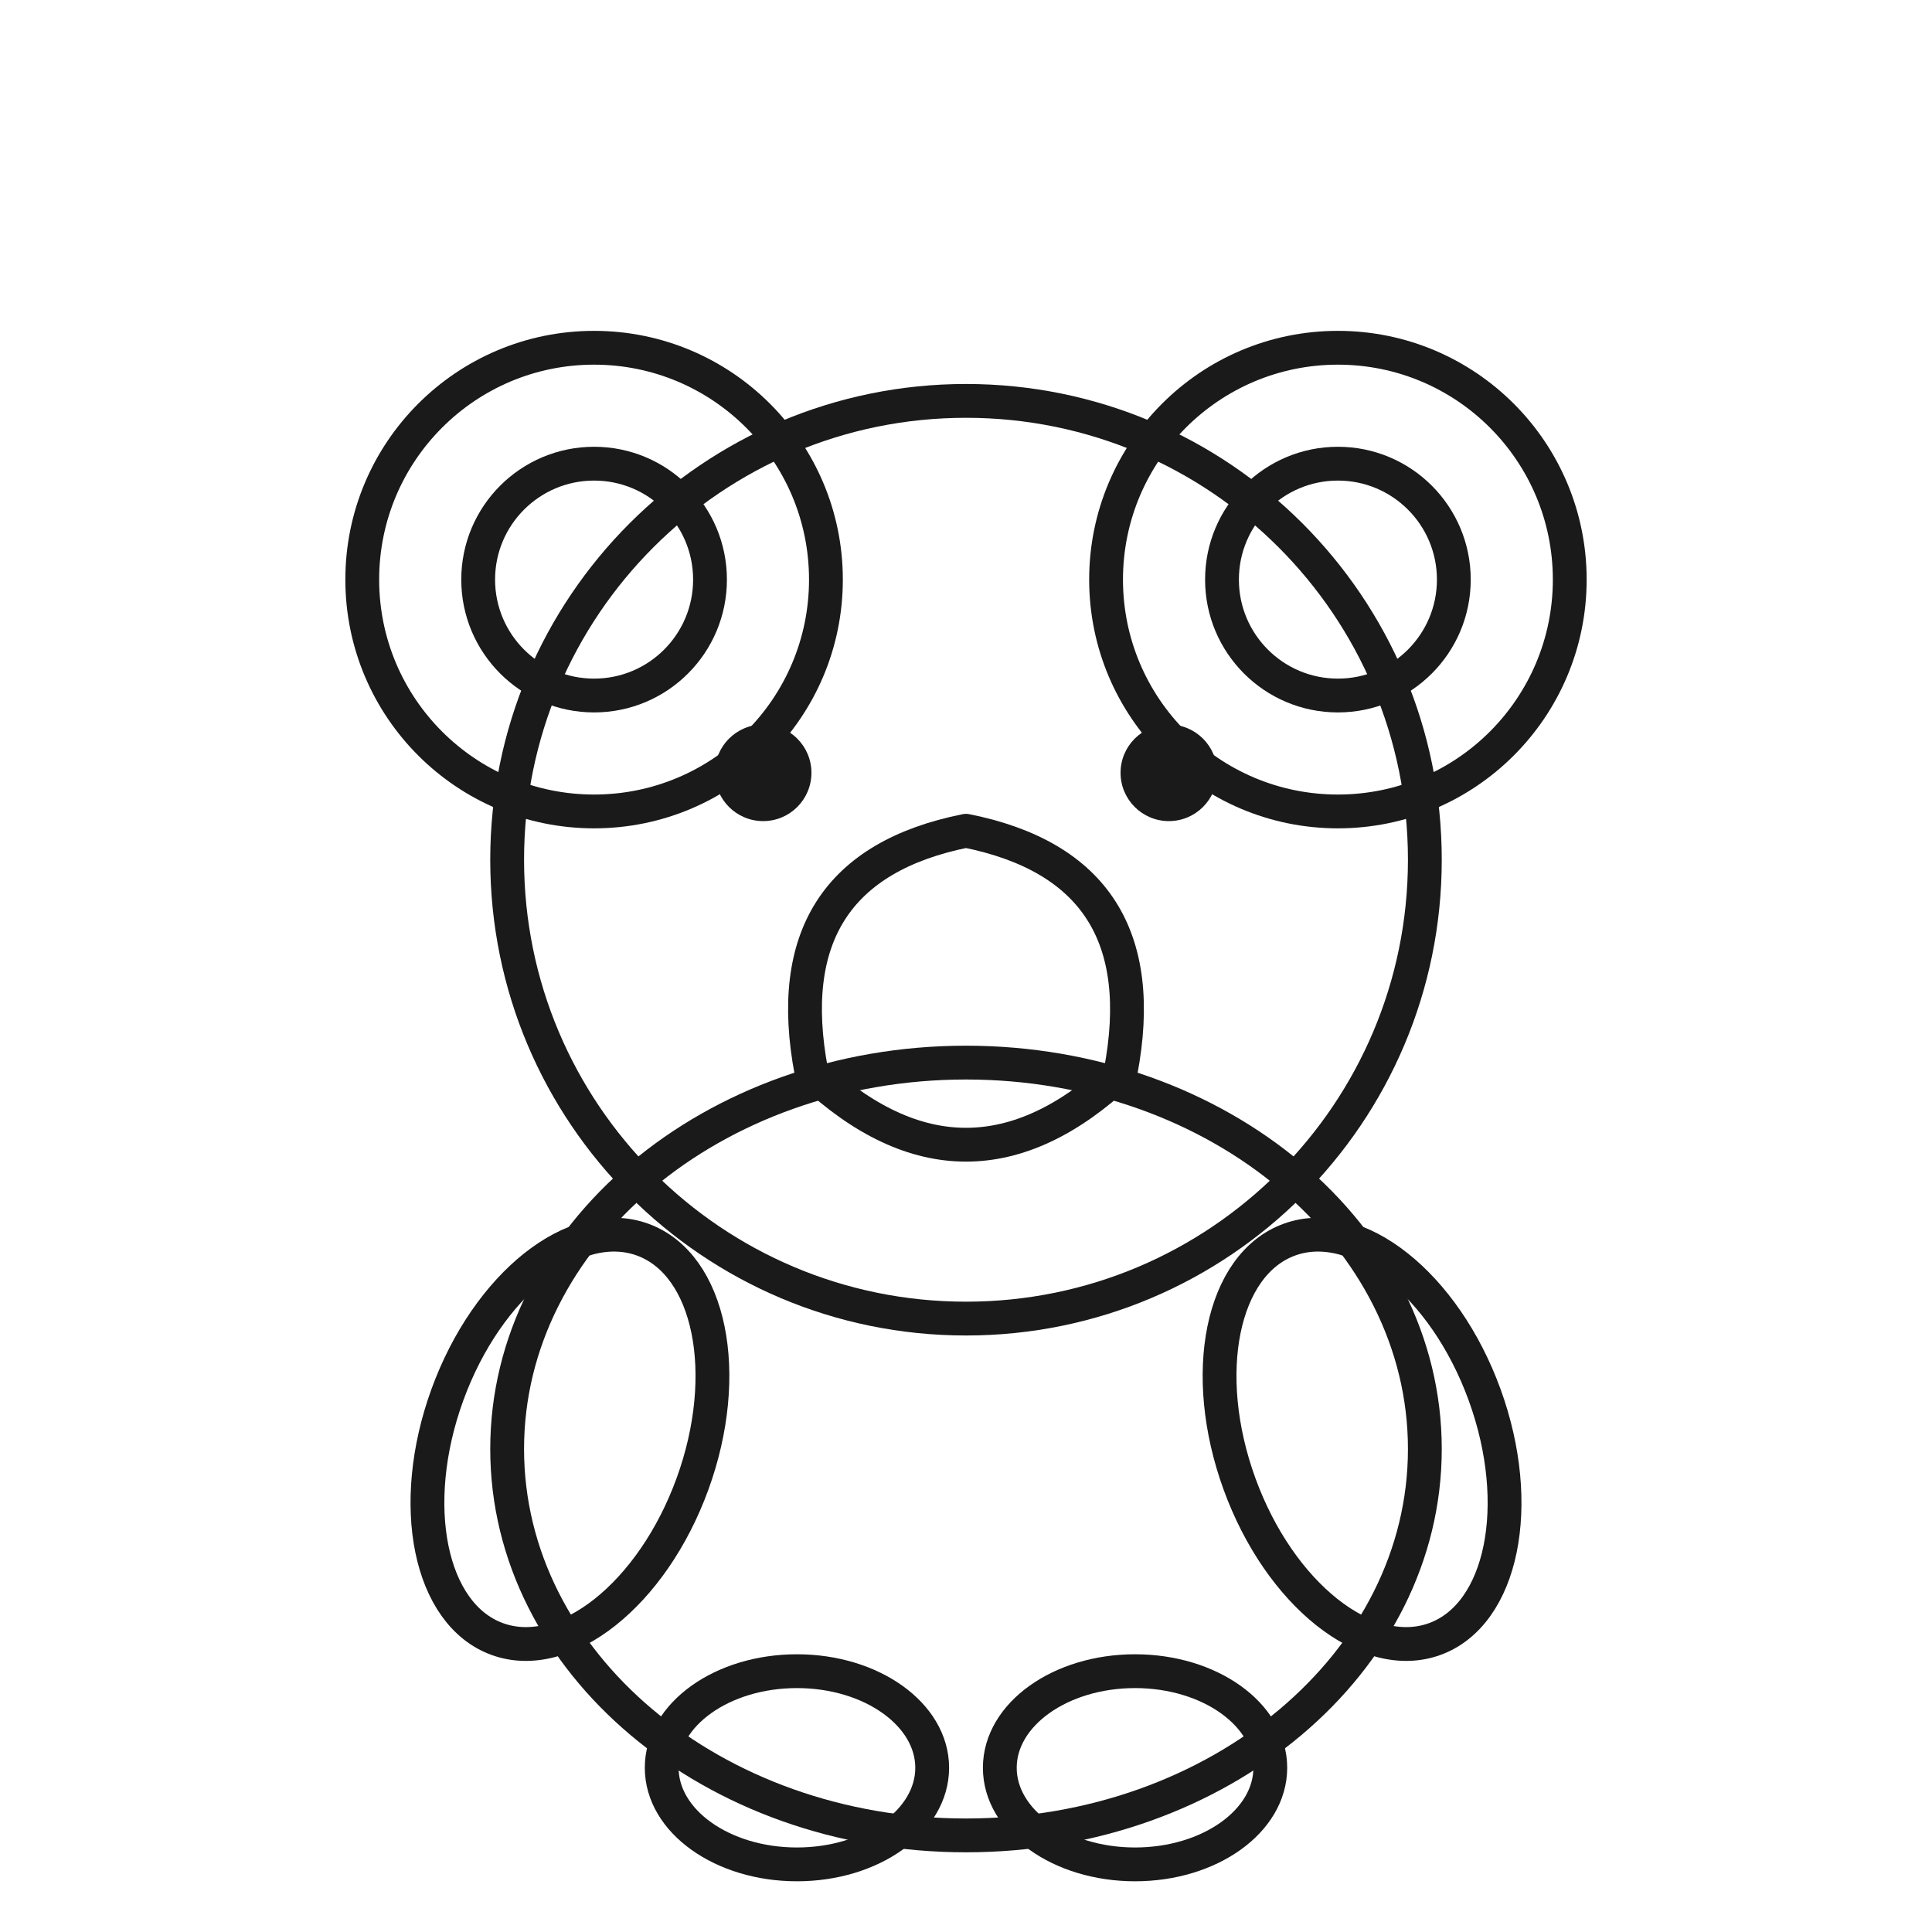
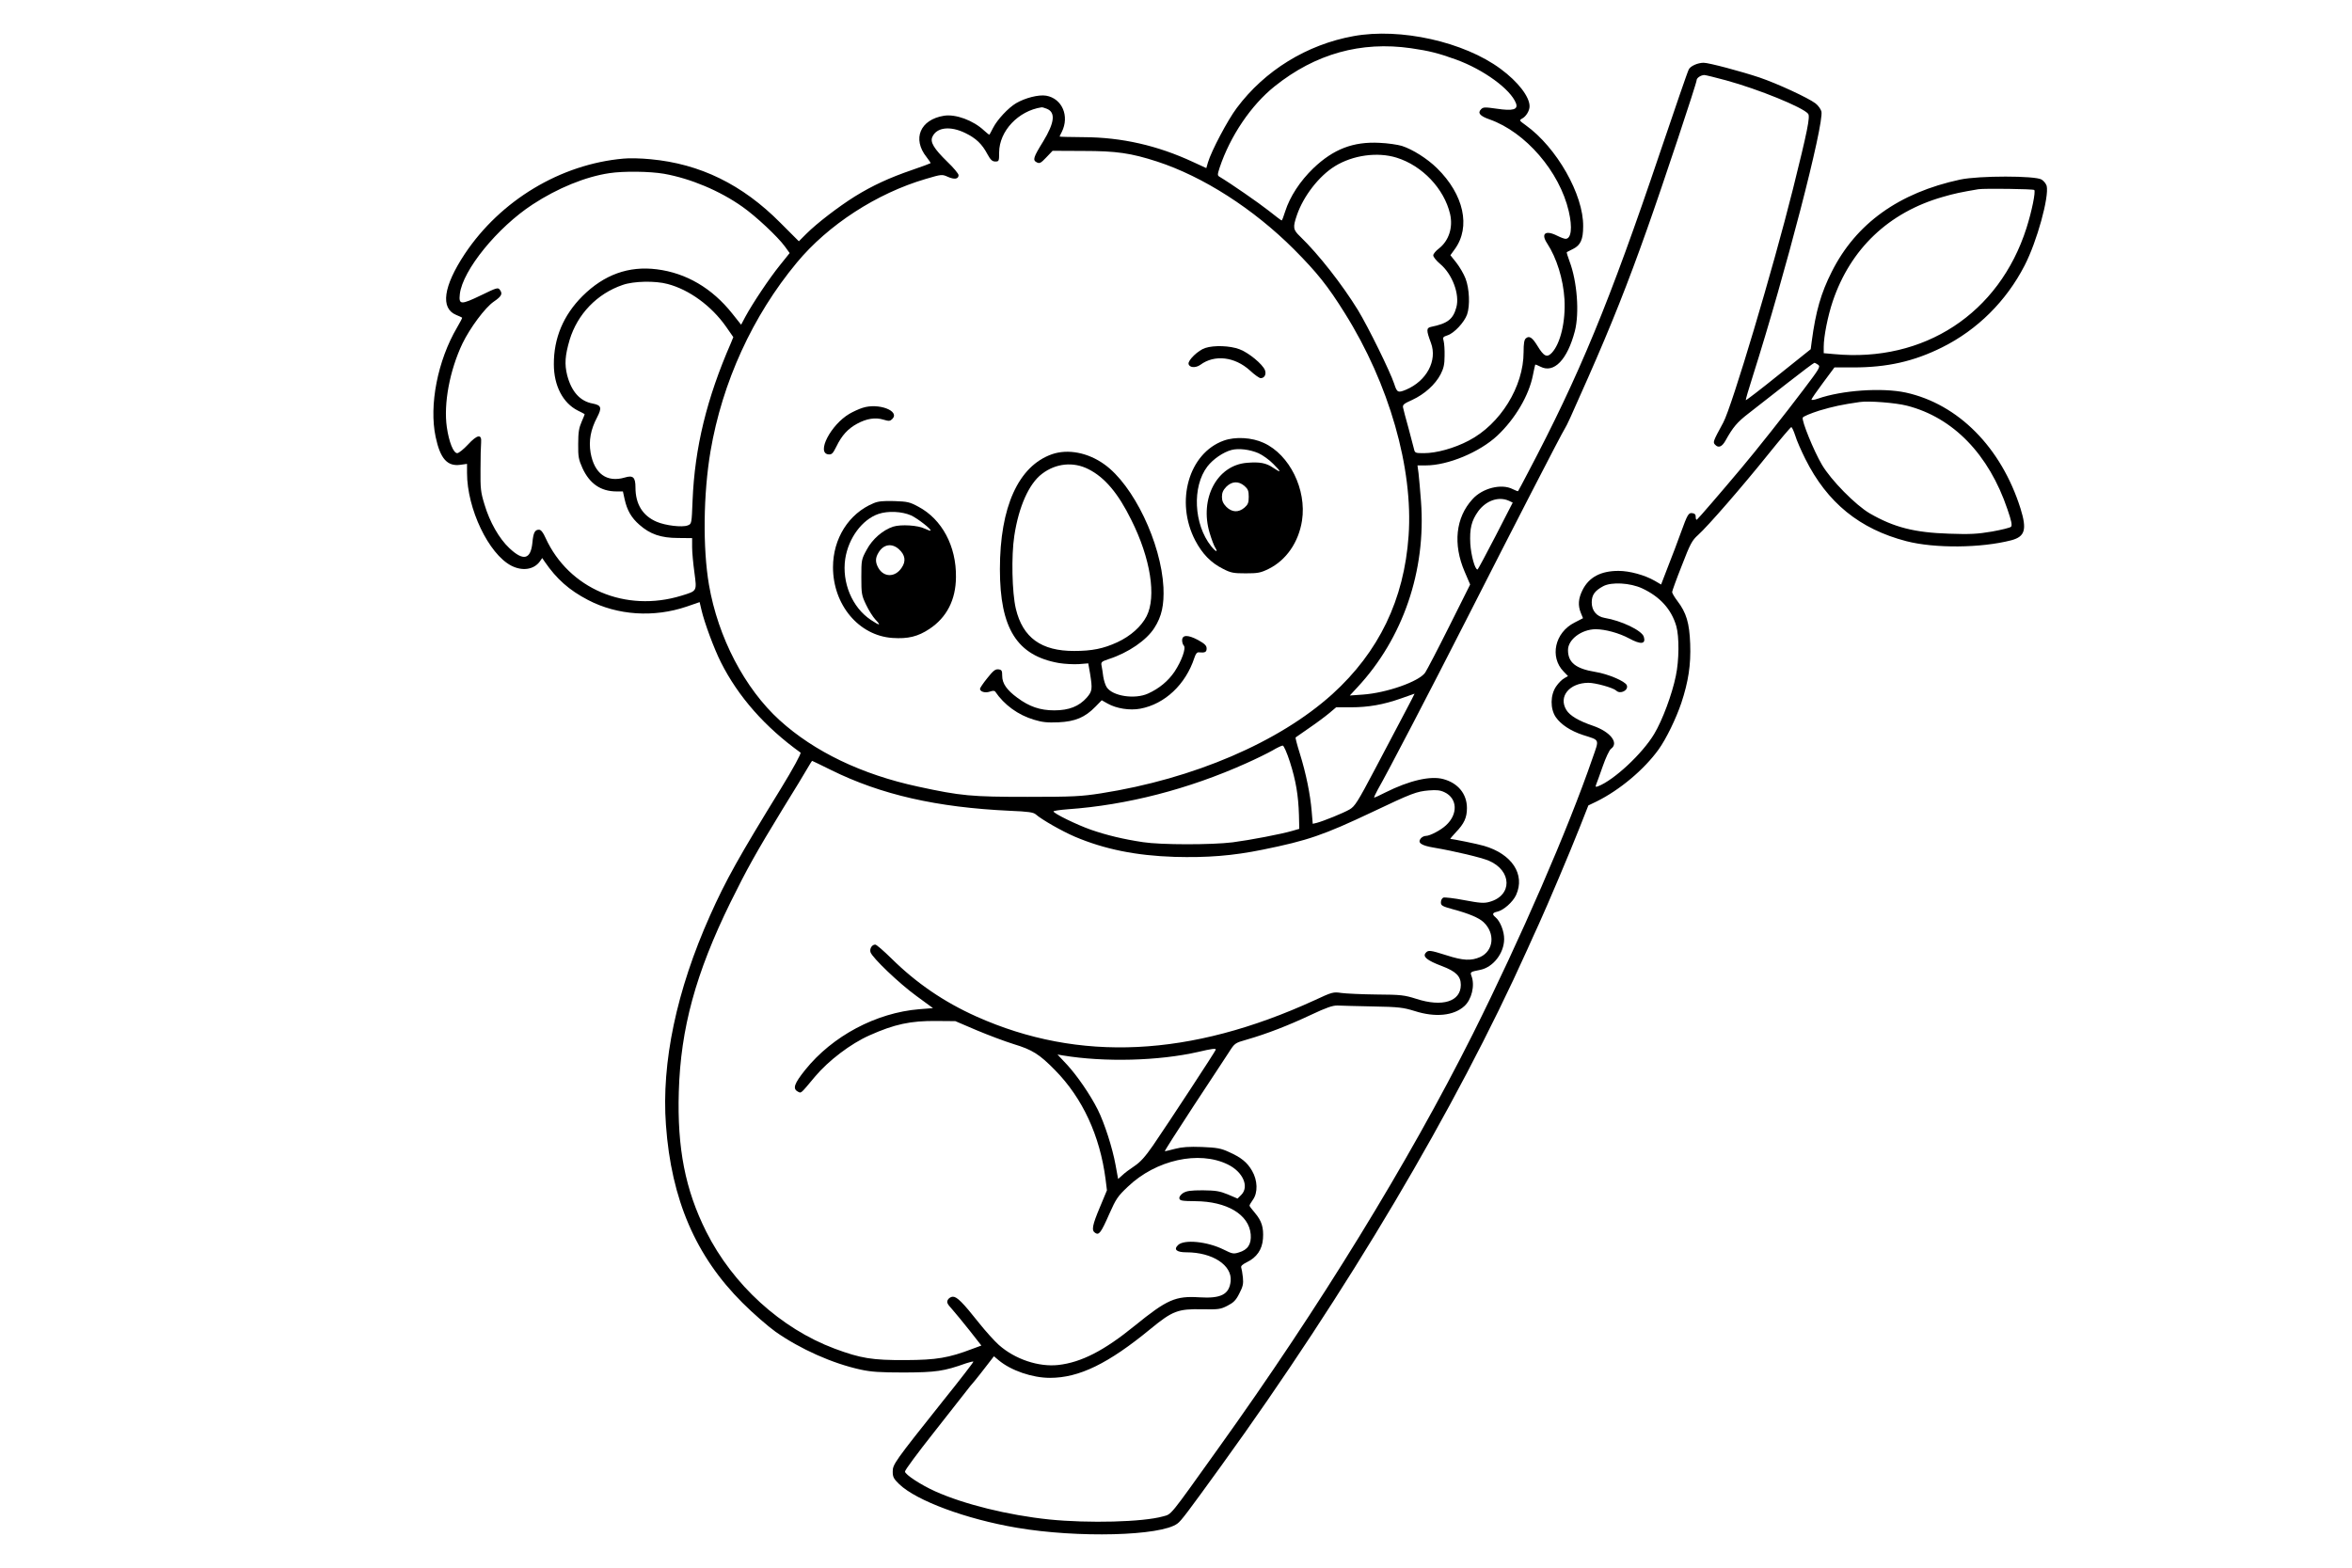
- <svg xmlns="http://www.w3.org/2000/svg" viewBox="0 0 400 400">
-   <g fill="none" stroke="#1a1a1a" stroke-width="7" stroke-linejoin="round" stroke-linecap="round">
-     <ellipse cx="200" cy="300" rx="95" ry="80" />
-     <ellipse cx="118" cy="298" rx="27" ry="44" transform="rotate(20 118 298)" />
-     <ellipse cx="282" cy="298" rx="27" ry="44" transform="rotate(-20 282 298)" />
-     <ellipse cx="165" cy="366" rx="28" ry="20" />
-     <ellipse cx="235" cy="366" rx="28" ry="20" />
-     <circle cx="123" cy="120" r="48" />
-     <circle cx="277" cy="120" r="48" />
-     <circle cx="123" cy="120" r="24" />
-     <circle cx="277" cy="120" r="24" />
-     <circle cx="200" cy="178" r="95" />
-     <path d="M200 172 q-40 8 -32 50 q32 30 64 0 q8 -42 -32 -50 Z" />
-     <circle cx="158" cy="160" r="10" fill="#1a1a1a" stroke="none" />
-     <circle cx="242" cy="160" r="10" fill="#1a1a1a" stroke="none" />
+ <svg xmlns="http://www.w3.org/2000/svg" version="1.0" width="1536pt" height="1024pt" viewBox="0 0 1536 1024" preserveAspectRatio="xMidYMid meet">
+   <g transform="translate(0,1024) scale(0.1,-0.1)" fill="#000000" stroke="none">
+     <path d="M8839 10004 c-304 -55 -579 -224 -762 -469 -59 -78 -166 -281 -188 -355 l-11 -38 -87 40 c-232 108 -466 161 -713 162 -87 1 -158 2 -158 4 0 2 6 15 14 30 52 104 2 219 -102 237 -49 8 -136 -14 -196 -49 -51 -30 -123 -107 -151 -162 -11 -21 -21 -41 -23 -43 -1 -3 -17 9 -35 26 -71 67 -186 109 -262 97 -156 -25 -209 -151 -114 -270 16 -20 28 -39 26 -40 -2 -2 -56 -22 -120 -44 -149 -51 -259 -102 -374 -173 -107 -67 -248 -175 -317 -244 l-49 -49 -121 121 c-248 250 -524 385 -848 415 -60 6 -139 8 -176 4 -411 -36 -804 -273 -1037 -623 -140 -212 -160 -355 -56 -398 20 -8 37 -16 39 -18 2 -1 -13 -30 -33 -64 -127 -216 -184 -508 -140 -715 30 -142 76 -194 162 -182 l43 6 0 -59 c0 -234 141 -529 289 -606 72 -37 147 -26 186 27 l16 23 17 -25 c77 -112 159 -185 282 -249 193 -101 431 -116 645 -43 l84 29 12 -51 c19 -83 83 -255 127 -342 113 -225 289 -424 520 -590 6 -4 -48 -104 -129 -236 -272 -442 -360 -599 -462 -828 -219 -490 -318 -961 -288 -1368 35 -488 195 -858 500 -1162 69 -69 167 -154 216 -189 161 -113 371 -207 555 -247 68 -15 126 -19 285 -19 207 1 259 8 404 60 24 8 46 13 48 11 2 -2 -87 -118 -199 -257 -316 -397 -328 -414 -328 -461 0 -36 6 -47 43 -83 113 -108 437 -228 767 -284 398 -68 941 -54 1049 27 25 18 64 70 286 377 824 1140 1529 2329 1998 3370 25 55 59 132 77 170 54 118 204 472 265 627 l58 147 54 26 c150 74 310 208 405 340 50 70 113 200 148 303 46 139 63 249 58 386 -5 137 -25 204 -84 281 -19 25 -34 51 -34 58 0 6 28 84 63 172 55 143 67 165 106 200 64 57 293 321 459 528 78 97 146 177 150 177 5 0 16 -25 26 -55 9 -31 39 -99 66 -153 143 -286 355 -458 660 -537 186 -48 488 -45 685 6 90 24 103 70 60 208 -126 399 -407 682 -750 757 -156 33 -416 15 -573 -40 -23 -8 -42 -11 -42 -6 0 5 34 54 75 109 l75 101 122 0 c223 0 396 39 581 131 231 115 419 302 539 535 81 157 161 449 144 520 -4 13 -18 32 -33 41 -40 26 -410 26 -532 0 -400 -86 -680 -287 -838 -601 -71 -140 -105 -260 -131 -454 l-7 -53 -210 -168 c-115 -93 -212 -167 -214 -165 -2 1 19 74 47 161 211 665 465 1643 447 1725 -4 15 -21 39 -39 53 -48 36 -246 128 -366 169 -120 40 -330 96 -364 96 -38 0 -86 -21 -97 -43 -7 -11 -91 -257 -189 -546 -329 -975 -525 -1450 -863 -2091 -33 -63 -61 -116 -63 -118 -1 -2 -17 4 -35 13 -73 38 -198 7 -263 -66 -110 -120 -128 -294 -51 -473 l36 -84 -137 -274 c-75 -150 -146 -286 -157 -302 -41 -58 -251 -132 -407 -143 l-85 -6 50 54 c297 319 449 761 415 1214 -5 72 -13 154 -16 183 l-7 52 54 0 c145 0 351 86 467 194 116 109 207 262 233 396 7 36 14 66 15 68 1 2 17 -4 34 -13 88 -46 176 45 225 233 30 118 15 323 -35 455 -12 32 -20 59 -18 60 1 1 21 11 43 22 47 24 64 61 64 146 3 207 -173 516 -375 661 -43 31 -44 32 -23 44 25 13 48 51 48 79 1 62 -75 161 -189 245 -239 177 -655 270 -961 214z m376 -79 c118 -17 181 -33 294 -74 181 -66 356 -194 391 -285 16 -42 -19 -52 -126 -36 -77 11 -88 11 -102 -4 -24 -24 -7 -44 56 -66 235 -83 457 -341 517 -600 25 -108 16 -180 -21 -180 -8 0 -32 9 -54 20 -77 39 -109 15 -66 -50 62 -95 105 -233 113 -365 8 -145 -26 -288 -82 -349 -32 -34 -52 -25 -94 44 -34 56 -54 69 -76 50 -11 -9 -15 -34 -15 -90 0 -225 -152 -471 -358 -578 -95 -50 -211 -82 -293 -82 -56 0 -59 1 -65 28 -4 15 -20 77 -36 137 -17 61 -33 120 -35 132 -4 19 4 26 60 51 80 37 150 100 185 167 20 39 26 65 26 120 1 39 -2 82 -6 97 -7 24 -5 28 26 38 43 14 109 85 127 136 20 58 15 169 -10 234 -11 30 -39 77 -60 104 l-39 49 29 40 c105 145 59 356 -116 528 -64 63 -159 123 -230 146 -27 8 -93 18 -146 20 -172 9 -301 -41 -432 -166 -87 -84 -153 -185 -184 -282 -10 -32 -20 -59 -23 -59 -3 0 -41 29 -85 64 -66 52 -248 178 -320 221 -15 9 -15 13 0 60 69 206 205 408 359 531 266 213 564 296 891 249z m2058 -210 c212 -58 501 -176 535 -218 15 -17 -5 -115 -99 -492 -130 -521 -399 -1422 -455 -1525 -69 -127 -69 -129 -52 -146 21 -22 44 -12 66 27 49 88 76 121 153 180 46 36 160 125 252 197 93 73 172 132 176 132 4 0 15 -6 25 -13 16 -12 7 -26 -96 -162 -112 -149 -318 -409 -408 -515 -125 -149 -281 -330 -288 -334 -5 -3 -8 5 -8 17 1 15 -6 23 -21 25 -26 4 -32 -6 -77 -130 -18 -51 -55 -148 -81 -214 l-47 -122 -41 24 c-66 38 -165 65 -237 65 -116 0 -193 -41 -235 -125 -28 -56 -31 -101 -11 -150 l14 -34 -56 -29 c-128 -65 -163 -224 -71 -319 l29 -30 -24 -14 c-14 -7 -38 -31 -53 -53 -39 -56 -40 -146 -3 -201 33 -48 96 -90 178 -117 112 -36 107 -23 62 -152 -159 -462 -470 -1178 -782 -1802 -420 -837 -998 -1780 -1665 -2710 -321 -449 -300 -424 -358 -440 -131 -37 -486 -46 -743 -20 -269 28 -555 99 -743 183 -96 43 -199 111 -199 130 0 10 84 123 186 252 102 129 197 251 212 270 14 19 40 51 57 70 16 20 52 64 78 99 l48 62 31 -26 c80 -67 219 -115 335 -115 190 0 380 92 657 320 144 118 179 131 336 128 108 -2 121 0 166 23 39 20 55 35 77 79 24 46 28 64 24 105 -3 28 -8 57 -11 65 -4 10 8 21 36 35 65 31 101 83 106 154 5 73 -8 116 -53 169 -19 22 -35 43 -35 47 0 4 10 21 22 38 34 47 31 127 -5 189 -32 56 -72 88 -153 124 -50 23 -77 28 -174 32 -85 3 -131 0 -176 -12 -34 -9 -64 -16 -67 -16 -4 0 81 132 186 293 106 160 210 320 232 353 39 61 39 61 119 84 126 36 271 92 417 161 102 48 143 62 174 61 22 -1 126 -4 230 -6 171 -3 199 -7 274 -30 134 -43 255 -31 324 32 48 43 70 135 47 196 -10 27 -9 28 57 41 84 17 155 108 156 200 1 51 -26 119 -57 144 -23 19 -20 29 12 36 41 9 102 63 123 109 61 134 -27 268 -210 321 -40 12 -202 45 -219 45 -3 0 12 19 35 43 55 57 73 96 73 159 0 92 -58 163 -154 189 -84 23 -222 -9 -378 -87 -37 -19 -70 -34 -73 -34 -4 0 7 24 23 53 64 111 346 653 577 1107 307 604 623 1218 644 1250 16 26 33 63 153 335 150 340 258 611 385 970 102 287 323 952 323 971 0 15 27 33 50 34 8 0 73 -16 143 -35z m-4438 -185 c60 -23 53 -90 -23 -215 -64 -103 -69 -121 -42 -135 19 -10 27 -6 63 32 l41 43 201 -1 c216 0 311 -14 481 -69 301 -98 630 -309 895 -574 150 -151 220 -238 331 -416 290 -462 448 -1015 417 -1454 -29 -418 -194 -759 -498 -1035 -348 -314 -905 -553 -1511 -648 -129 -20 -181 -23 -480 -23 -366 0 -434 6 -715 67 -367 79 -677 228 -903 433 -229 208 -403 542 -462 885 -41 239 -37 594 10 872 77 452 275 885 564 1233 204 246 521 452 841 546 105 31 107 31 145 14 43 -19 70 -15 70 11 0 9 -33 49 -74 88 -87 85 -113 128 -97 162 28 63 117 73 215 25 70 -34 109 -71 145 -139 20 -37 32 -47 51 -47 24 0 25 3 25 60 1 139 125 271 277 294 4 1 18 -3 33 -9z m2286 -320 c167 -52 310 -202 349 -368 20 -88 -8 -175 -74 -226 -20 -15 -36 -35 -36 -44 0 -10 20 -35 45 -56 79 -66 129 -198 106 -283 -21 -78 -57 -106 -165 -128 -32 -7 -32 -22 -1 -105 43 -115 -28 -249 -164 -306 -51 -21 -58 -18 -76 39 -27 81 -169 370 -237 482 -103 167 -255 362 -377 480 -47 45 -49 59 -21 141 43 124 144 254 247 318 118 73 279 95 404 56z m-4785 -105 c174 -31 365 -111 513 -216 87 -61 230 -195 276 -258 l32 -44 -65 -81 c-67 -83 -175 -244 -225 -336 l-27 -51 -58 73 c-132 166 -301 265 -493 289 -184 23 -344 -35 -485 -175 -125 -125 -188 -275 -187 -446 0 -139 59 -253 157 -302 22 -11 42 -21 44 -23 1 -1 -8 -24 -20 -51 -17 -39 -22 -68 -22 -144 -1 -84 3 -102 28 -158 47 -102 120 -152 223 -152 l41 0 11 -50 c16 -73 44 -122 97 -168 69 -61 140 -86 252 -86 l92 -1 0 -60 c0 -33 7 -107 15 -165 16 -123 19 -119 -85 -151 -365 -112 -735 45 -887 377 -16 36 -30 54 -43 54 -27 0 -37 -19 -43 -84 -11 -111 -59 -123 -151 -36 -66 62 -128 170 -162 285 -25 81 -27 104 -26 230 0 77 2 156 4 175 5 57 -25 52 -86 -14 -29 -31 -60 -56 -70 -56 -25 0 -54 73 -68 170 -22 154 19 371 102 546 50 103 148 235 205 274 50 34 59 51 40 76 -12 18 -19 16 -124 -35 -131 -63 -146 -63 -138 8 18 156 246 436 476 586 162 106 345 181 501 204 92 14 262 12 356 -4z m8949 -106 c10 -11 -16 -139 -51 -249 -178 -558 -669 -879 -1256 -823 l-68 6 0 42 c0 67 27 202 59 297 116 343 365 580 716 681 78 23 123 32 235 51 39 6 358 2 365 -5z m-8925 -614 c141 -37 286 -143 381 -278 l48 -69 -15 -37 c-159 -364 -237 -686 -251 -1029 -6 -154 -6 -154 -32 -164 -36 -14 -145 -1 -203 24 -91 39 -138 115 -138 224 0 67 -16 81 -69 65 -118 -35 -200 25 -224 162 -13 78 0 151 43 232 32 62 27 78 -29 89 -83 15 -139 78 -167 185 -18 73 -14 128 16 231 51 168 179 302 347 359 71 25 212 28 293 6z m8094 -795 c301 -77 535 -318 656 -677 26 -75 32 -105 23 -114 -6 -6 -62 -20 -124 -31 -94 -16 -143 -19 -279 -14 -226 7 -361 41 -520 133 -92 54 -253 217 -312 318 -54 92 -133 287 -125 307 3 8 52 28 108 46 91 27 146 39 264 56 59 9 236 -5 309 -24z m-2600 -621 l25 -12 -112 -218 c-62 -120 -115 -219 -118 -219 -17 0 -42 93 -47 168 -5 99 7 150 52 213 52 70 133 98 200 68z m870 -572 c116 -54 191 -136 223 -246 20 -69 19 -225 -3 -327 -24 -118 -87 -288 -141 -378 -77 -129 -264 -303 -367 -342 -16 -6 -18 -4 -12 12 4 10 24 64 43 119 19 55 43 106 54 114 53 38 -4 111 -117 150 -94 32 -152 66 -175 104 -53 87 20 176 144 177 46 0 162 -32 182 -51 26 -26 82 2 69 35 -10 26 -123 74 -205 87 -128 21 -179 61 -179 143 0 69 88 135 180 136 63 0 154 -25 219 -60 77 -42 111 -38 96 11 -13 41 -147 105 -256 123 -52 9 -84 47 -84 101 0 48 19 76 75 106 54 29 176 22 254 -14z m-1551 -814 c-37 -71 -124 -236 -194 -368 -113 -214 -131 -242 -165 -262 -41 -24 -173 -77 -215 -88 l-26 -6 -7 83 c-9 109 -37 247 -77 375 -18 57 -30 104 -28 106 2 2 42 30 89 62 47 32 106 76 131 97 l45 38 96 0 c114 0 212 17 328 58 47 16 86 30 88 31 1 0 -28 -56 -65 -126z m-749 -320 c39 -122 55 -218 59 -347 l2 -90 -45 -13 c-71 -21 -275 -60 -390 -75 -137 -17 -469 -17 -585 1 -127 19 -236 45 -340 81 -94 33 -245 107 -245 120 0 4 42 10 94 14 384 27 788 131 1166 301 63 28 140 66 170 83 30 18 60 32 67 32 7 0 28 -48 47 -107z m-2998 -52 c327 -162 692 -245 1169 -267 123 -5 154 -10 170 -24 37 -33 170 -109 254 -145 193 -82 400 -124 651 -132 213 -6 380 7 576 47 296 60 399 96 714 245 263 125 291 135 371 142 50 4 74 2 103 -12 84 -40 89 -143 9 -216 -34 -32 -105 -69 -131 -69 -11 0 -25 -7 -33 -16 -24 -29 2 -47 87 -61 135 -23 307 -64 357 -85 152 -65 155 -228 4 -269 -35 -10 -62 -8 -163 11 -67 13 -129 20 -138 17 -9 -4 -16 -17 -16 -31 0 -21 8 -26 81 -46 101 -27 167 -55 197 -83 78 -73 67 -187 -21 -228 -59 -26 -112 -24 -220 11 -108 34 -120 36 -137 15 -20 -24 10 -49 106 -85 92 -35 124 -66 124 -123 0 -109 -120 -147 -292 -91 -76 24 -98 27 -258 28 -96 1 -200 6 -230 10 -53 8 -60 6 -176 -48 -810 -371 -1536 -406 -2207 -106 -212 95 -392 218 -555 379 -51 50 -98 91 -106 91 -22 0 -38 -27 -31 -50 12 -36 185 -202 299 -285 l109 -80 -89 -7 c-282 -23 -568 -175 -746 -397 -71 -89 -83 -122 -48 -141 23 -12 16 -18 112 97 88 105 234 216 356 270 163 73 269 96 439 94 l122 -1 138 -59 c76 -32 185 -73 243 -91 122 -37 168 -66 270 -170 180 -183 293 -428 330 -712 l9 -73 -45 -108 c-51 -121 -57 -154 -32 -170 25 -17 38 0 93 125 43 97 55 115 121 177 183 175 464 237 652 145 99 -48 142 -145 88 -199 l-24 -24 -63 27 c-54 22 -79 26 -164 27 -81 0 -106 -4 -129 -18 -16 -11 -26 -25 -24 -35 3 -15 18 -17 103 -18 207 -1 352 -87 363 -217 5 -64 -19 -101 -78 -118 -35 -11 -43 -9 -99 19 -107 53 -259 68 -298 29 -30 -29 -9 -47 55 -47 170 0 299 -84 289 -188 -9 -87 -63 -115 -204 -106 -157 10 -211 -14 -423 -186 -199 -162 -348 -239 -499 -256 -128 -14 -282 37 -388 131 -28 25 -86 89 -129 143 -107 135 -144 172 -171 172 -12 0 -27 -9 -33 -20 -9 -17 -4 -27 28 -62 21 -24 73 -87 115 -140 l76 -97 -57 -21 c-157 -60 -236 -73 -437 -74 -219 -1 -293 11 -465 75 -350 131 -664 417 -838 764 -137 274 -190 544 -179 914 12 413 110 773 337 1236 108 219 167 325 341 610 75 121 148 241 163 268 15 26 28 47 30 47 2 0 57 -27 122 -59z m2514 -1827 c0 -7 -308 -477 -410 -626 -52 -75 -83 -109 -122 -135 -29 -19 -65 -46 -79 -60 l-27 -24 -17 93 c-20 110 -72 272 -116 360 -48 96 -135 223 -202 295 l-61 65 35 -6 c272 -45 625 -36 884 23 89 21 115 24 115 15z" />
+     <path d="M7871 7967 c-45 -14 -114 -80 -109 -104 5 -25 46 -28 77 -6 93 69 225 53 324 -37 30 -28 61 -50 70 -50 25 0 38 25 28 52 -15 39 -107 115 -167 137 -61 23 -165 27 -223 8z" />
+     <path d="M5633 7576 c-23 -7 -62 -25 -86 -39 -122 -72 -217 -256 -137 -265 22 -2 29 5 52 51 35 73 76 117 135 149 62 34 120 43 172 27 36 -11 44 -10 58 4 53 53 -91 107 -194 73z" />
+     <path d="M7992 7362 c-229 -82 -319 -399 -186 -653 46 -87 102 -145 180 -184 52 -27 69 -30 149 -30 79 0 97 3 150 29 115 57 196 174 218 316 31 202 -81 430 -250 507 -77 36 -186 42 -261 15z m226 -82 c27 -12 71 -43 98 -71 54 -54 53 -61 -2 -24 -45 31 -88 39 -170 32 -196 -15 -312 -234 -244 -459 12 -40 28 -83 36 -95 22 -35 2 -27 -27 10 -113 142 -125 388 -24 520 37 48 104 94 158 108 47 12 119 3 175 -21z m-91 -214 c23 -20 28 -32 28 -71 0 -39 -5 -51 -28 -71 -39 -33 -81 -31 -118 5 -21 22 -29 39 -29 66 0 27 8 44 29 66 37 36 79 38 118 5z" />
+     <path d="M6870 7273 c-219 -77 -340 -344 -340 -751 0 -388 112 -565 386 -613 36 -6 95 -9 129 -7 l62 5 12 -68 c16 -100 14 -114 -21 -155 -51 -58 -117 -84 -213 -84 -92 0 -163 24 -242 83 -68 50 -98 93 -98 142 0 35 -3 40 -25 43 -20 2 -34 -9 -72 -57 -27 -33 -48 -65 -48 -70 0 -19 33 -29 63 -19 18 7 32 7 36 1 59 -87 149 -153 253 -184 56 -17 87 -20 161 -17 108 5 173 32 241 102 l41 42 39 -22 c57 -32 144 -46 213 -33 160 30 296 158 353 332 8 25 17 37 28 36 41 -4 52 1 52 25 0 19 -12 31 -57 56 -66 35 -103 34 -103 -3 0 -13 5 -28 11 -34 16 -16 -14 -100 -61 -171 -41 -60 -99 -109 -172 -142 -87 -40 -234 -17 -271 42 -8 12 -18 43 -22 68 -3 25 -8 57 -11 71 -5 24 -1 28 47 44 127 41 247 123 298 204 48 75 64 149 59 265 -15 290 -196 668 -386 803 -107 77 -238 102 -342 66z m239 -98 c105 -53 193 -156 279 -331 126 -251 165 -501 100 -629 -35 -68 -105 -130 -191 -170 -91 -42 -166 -57 -281 -57 -216 -1 -337 87 -382 276 -25 106 -30 346 -10 476 29 191 96 341 181 405 90 69 205 81 304 30z" />
+     <path d="M5705 6953 c-162 -67 -265 -231 -265 -418 0 -246 169 -447 388 -462 102 -7 167 9 242 59 113 75 172 190 173 338 3 202 -91 378 -245 460 -57 31 -72 34 -158 37 -72 2 -105 -1 -135 -14z m246 -80 c42 -20 134 -91 126 -99 -2 -2 -19 4 -38 13 -43 22 -155 29 -206 13 -67 -22 -136 -81 -173 -151 -34 -62 -35 -67 -35 -179 0 -108 2 -119 31 -180 17 -36 45 -80 61 -97 39 -41 30 -42 -30 -2 -122 81 -190 244 -167 399 21 136 111 257 217 293 61 21 153 17 214 -10z m-81 -220 c42 -38 48 -79 18 -122 -42 -63 -115 -63 -151 -2 -21 37 -22 65 0 101 32 55 87 64 133 23z" />
  </g>
</svg>
